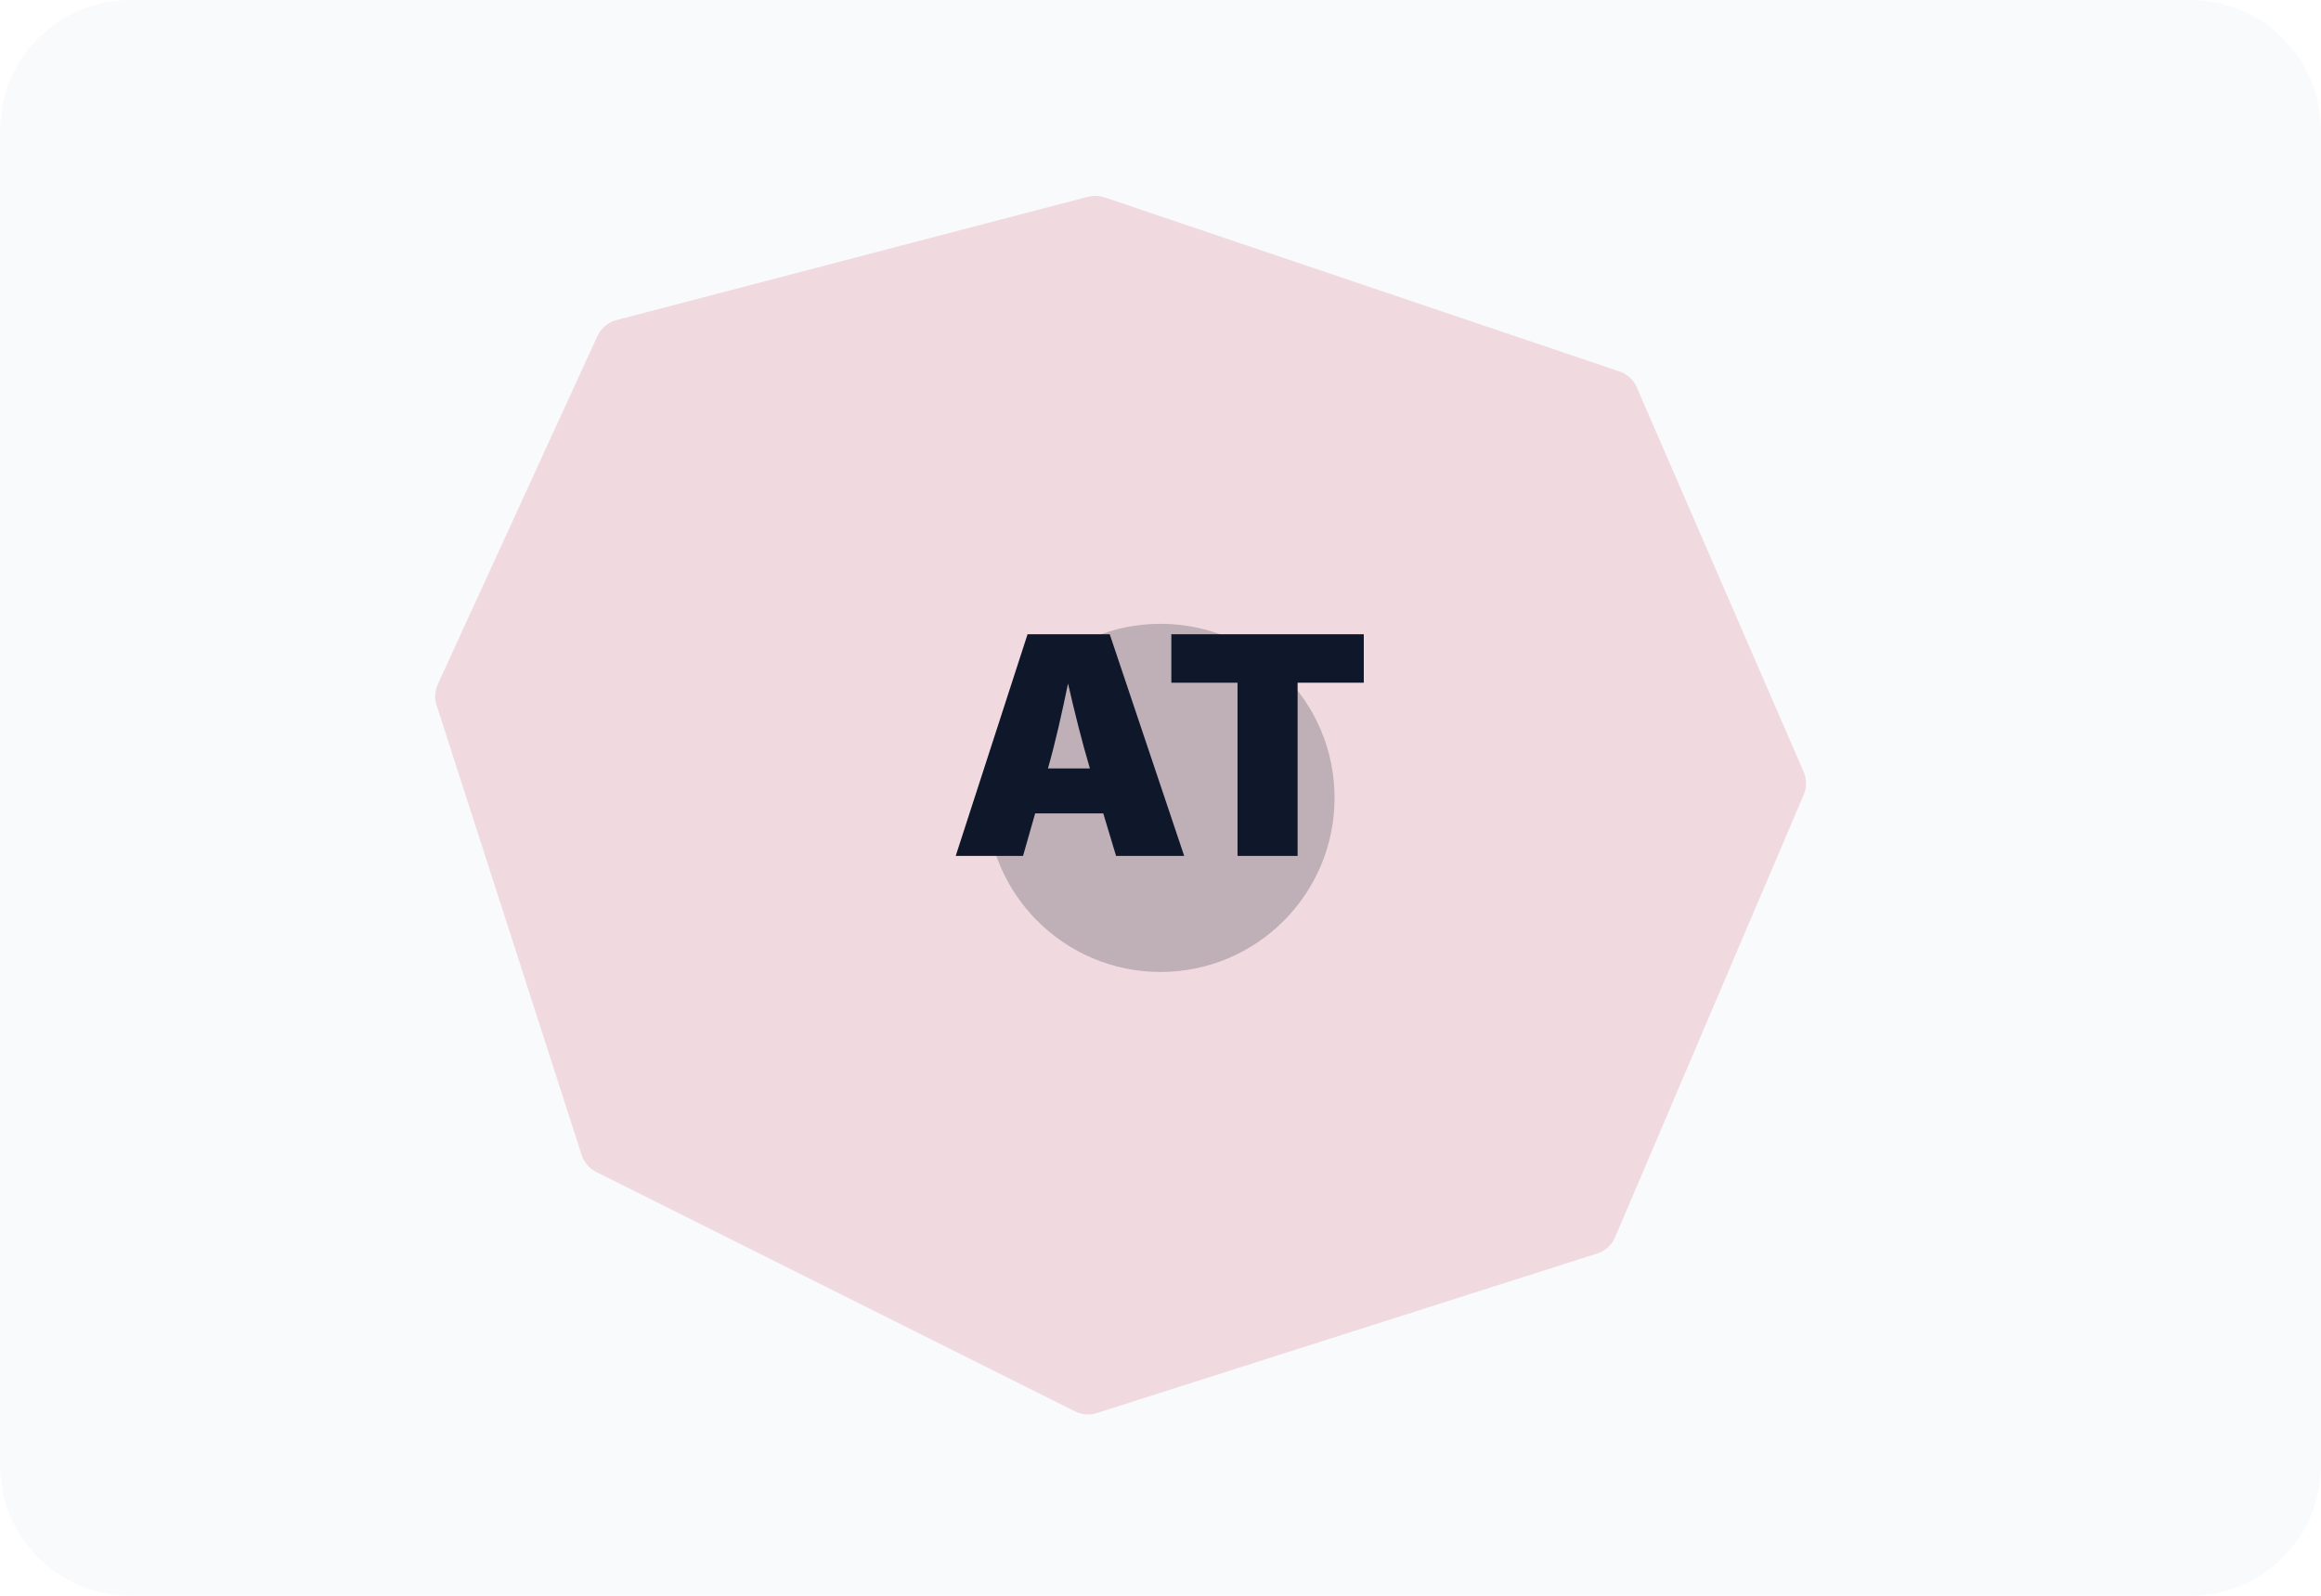
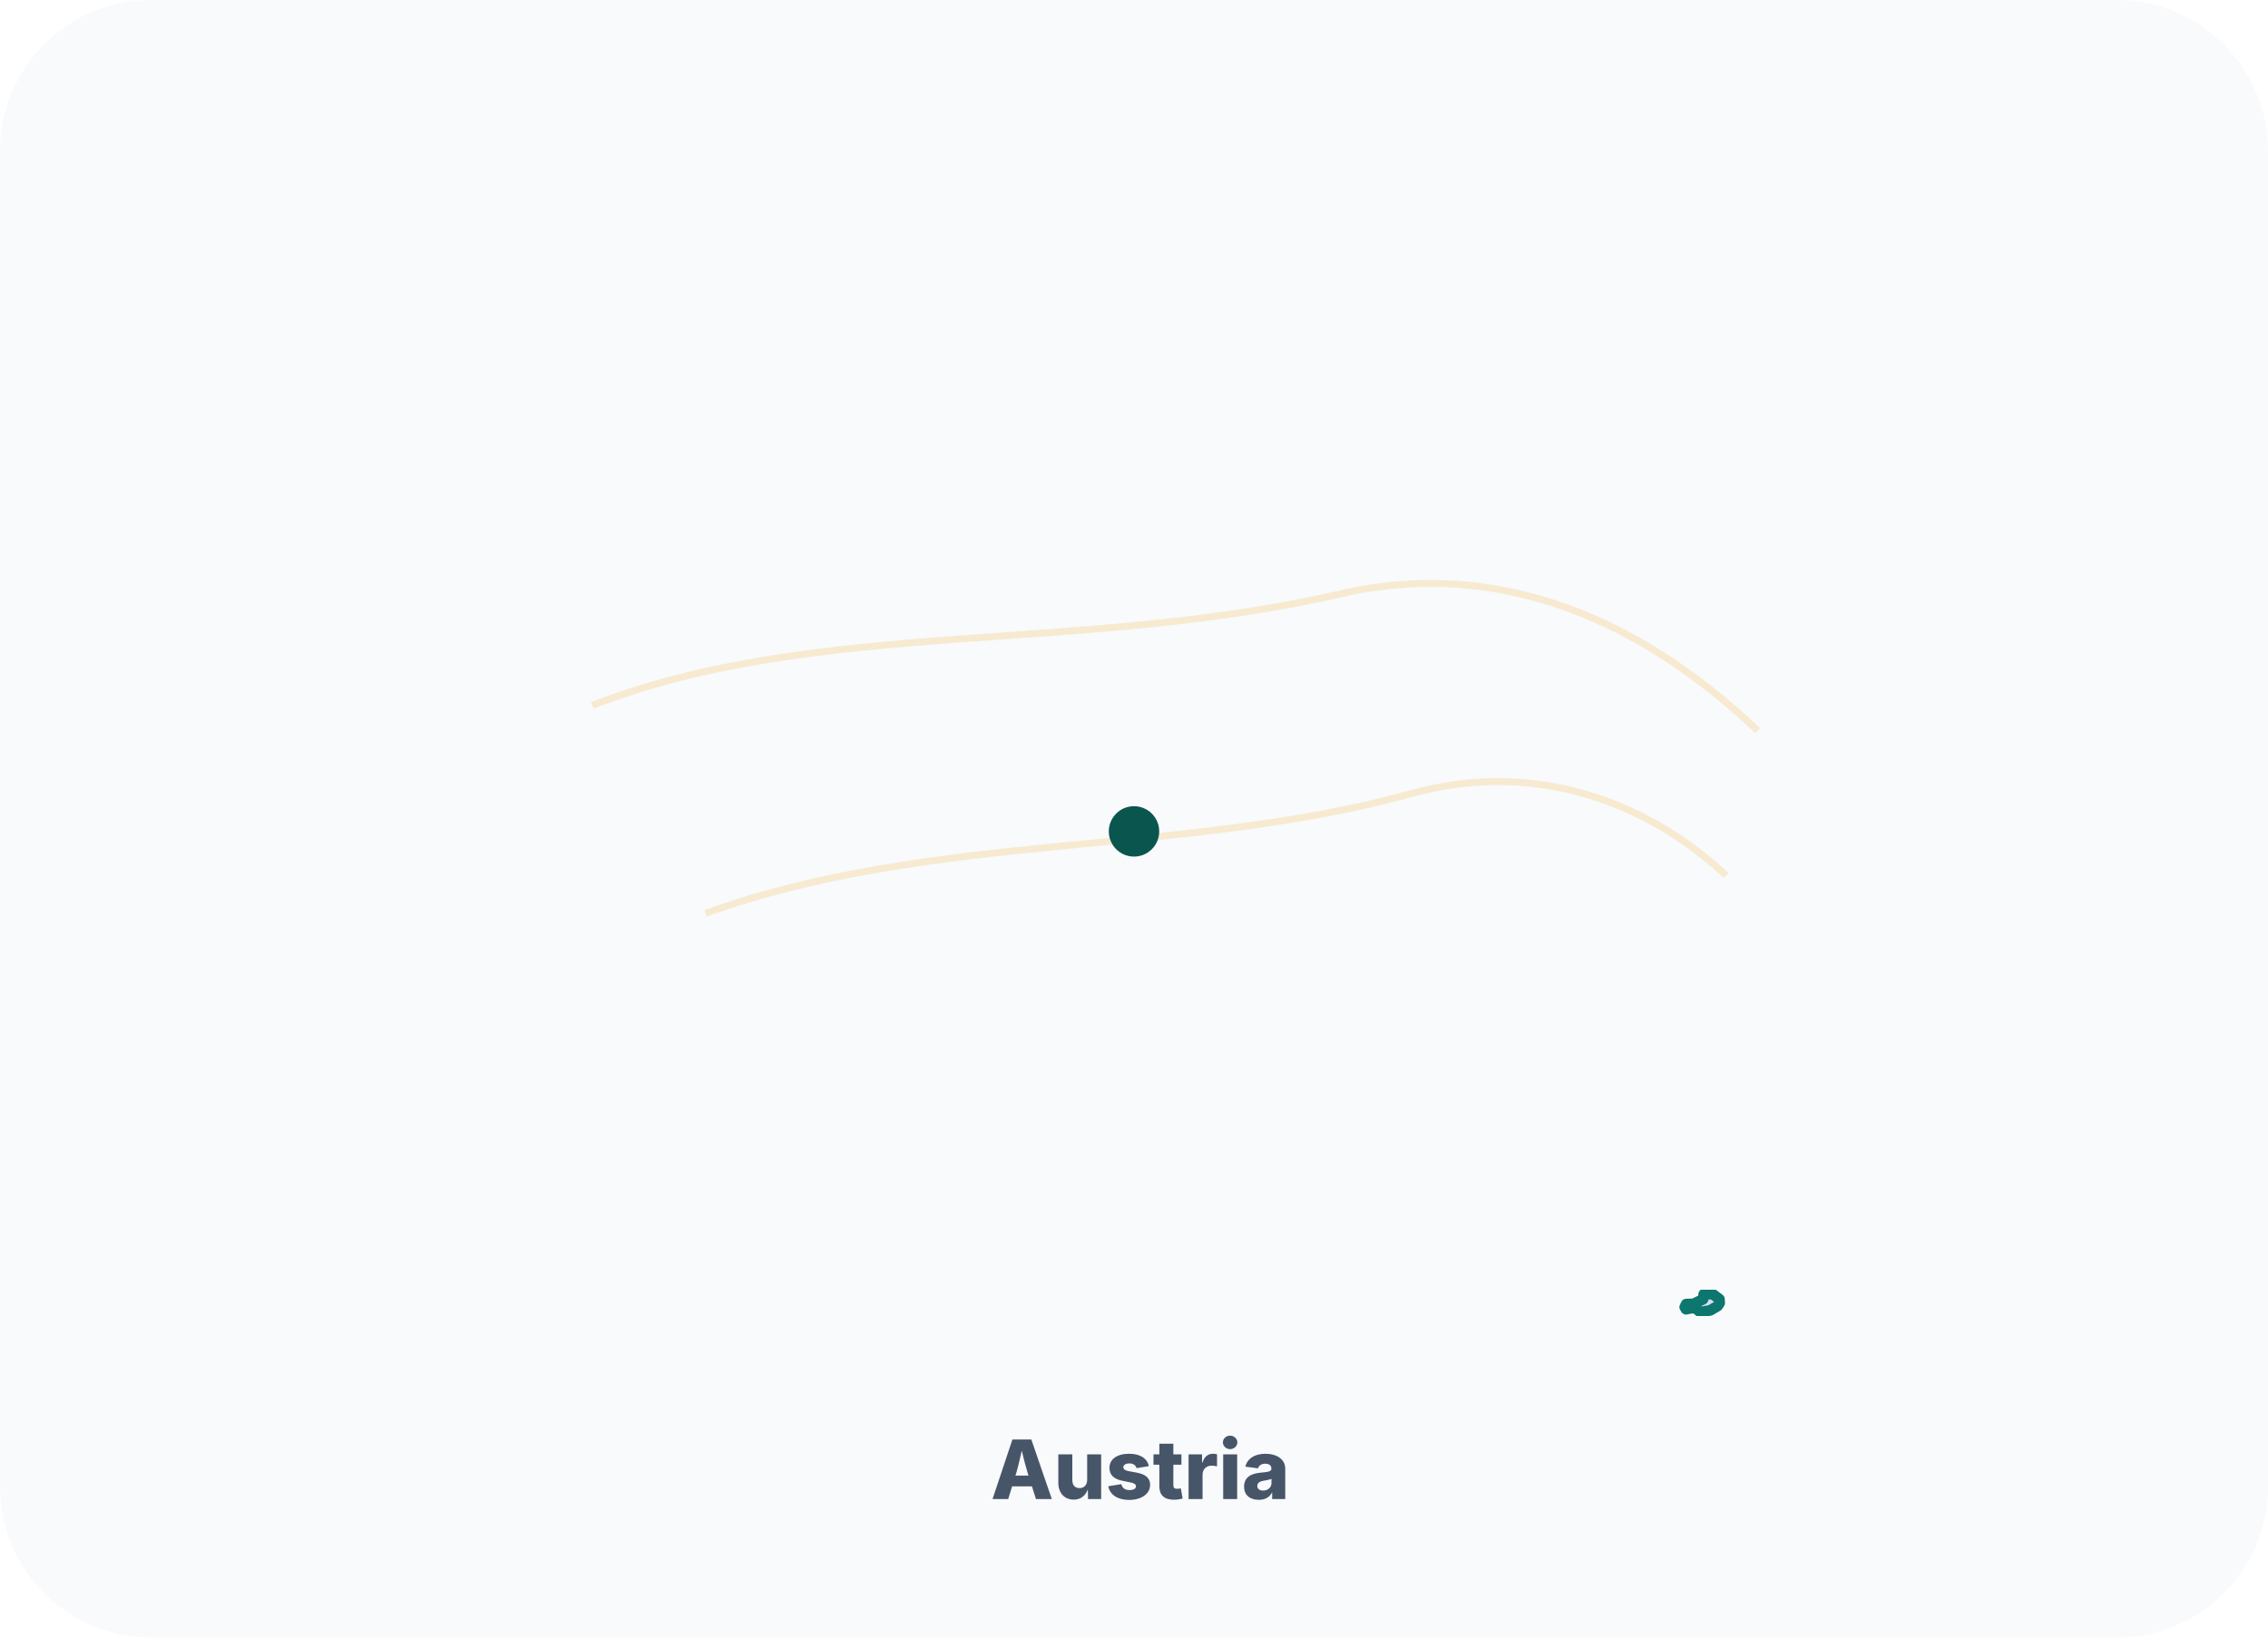
- <svg xmlns="http://www.w3.org/2000/svg" viewBox="0 0 320 220" role="img" aria-label="Austria outline">
-   <rect width="320" height="220" rx="18" fill="#f8fafc" />
-   <path d="M86 48 L151 31 L222 55 L245 108 L219 169 L150 191 L84 158 L64 96 Z" fill="#C8102E" opacity=".14" stroke="#C8102E" stroke-width="8" stroke-linejoin="round" />
-   <circle cx="160" cy="110" r="24" fill="#0F172A" opacity=".22" />
-   <text x="160" y="118" text-anchor="middle" font-family="Inter, Arial" font-size="42" font-weight="900" fill="#0f172a">AT</text>
+ <svg xmlns="http://www.w3.org/2000/svg" viewBox="0 0 360 260" role="img" aria-labelledby="title desc">
+   <rect width="360" height="260" rx="24" fill="#f8fafc" />
+   <defs>
+     <linearGradient id="austria-land" x1="0" x2="1" y1="0" y2="1">
+       <stop offset="0" stop-color="#ddeceb" />
+       <stop offset="0.55" stop-color="#cfddfb" />
+       <stop offset="1" stop-color="#fce4bb" />
+     </linearGradient>
+     <filter id="austria-shadow" x="-20%" y="-20%" width="140%" height="140%">
+       <feDropShadow dx="0" dy="10" stdDeviation="10" flood-color="#0b554f" flood-opacity="0.12" />
+     </filter>
+   </defs>
+   <g transform="translate(93.143, 43.493) scale(0.405396)" fill="url(#austria-land)" stroke="#0f766e" stroke-width="4.193" stroke-linejoin="round" filter="url(#austria-shadow)">
+     <path id="at" d="M430.46,403.459l-0.562,1.167l0.483,0.83l2.015-0.415h1.711l1.857,1.572l3.95-0.717l2.904-1.729l0.743-1.167l-0.112-1.504l-2.611-1.954l-3.501,0.035l-0.294,1.988l-3.683,1.797L430.46,403.459L430.46,403.459z" />
+   </g>
+   <g fill="none" stroke="#f59e0b" stroke-width="1.1" opacity="0.18">
+     <path d="M94 112 C130 98 172 104 214 94 C238 89 260 98 279 116" />
+     <path d="M112 145 C148 132 188 136 224 126 C242 121 260 126 274 139" />
+   </g>
+   <circle cx="180" cy="132" r="4" fill="#0b554f" />
+   <text x="181" y="238" text-anchor="middle" font-family="Inter, Arial, sans-serif" font-size="13" font-weight="760" fill="#475569">Austria</text>
</svg>
